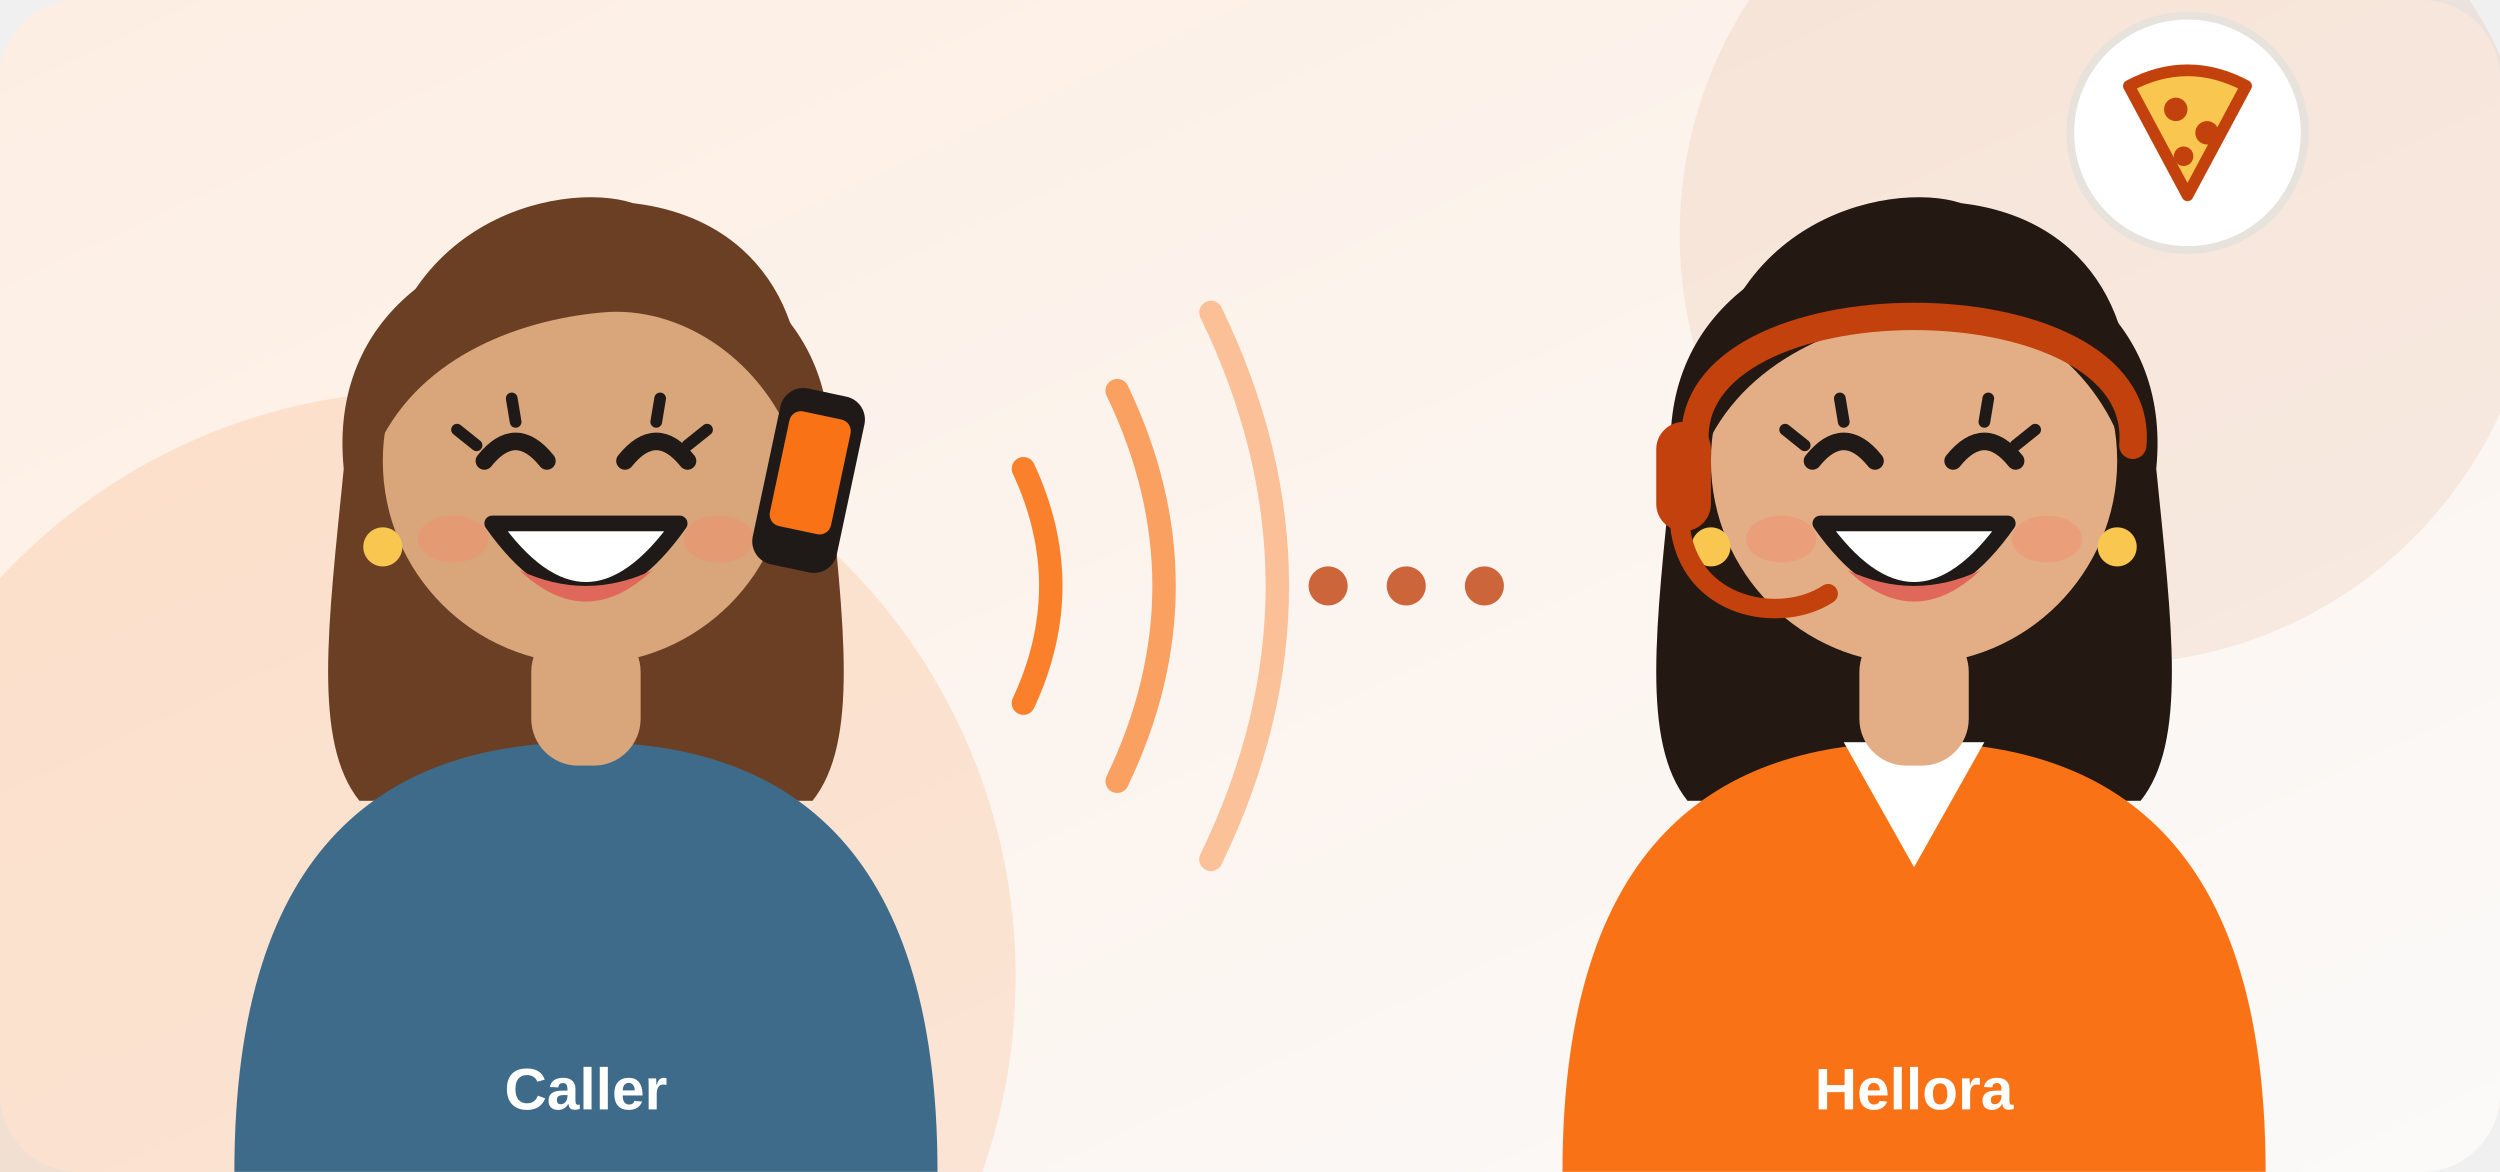
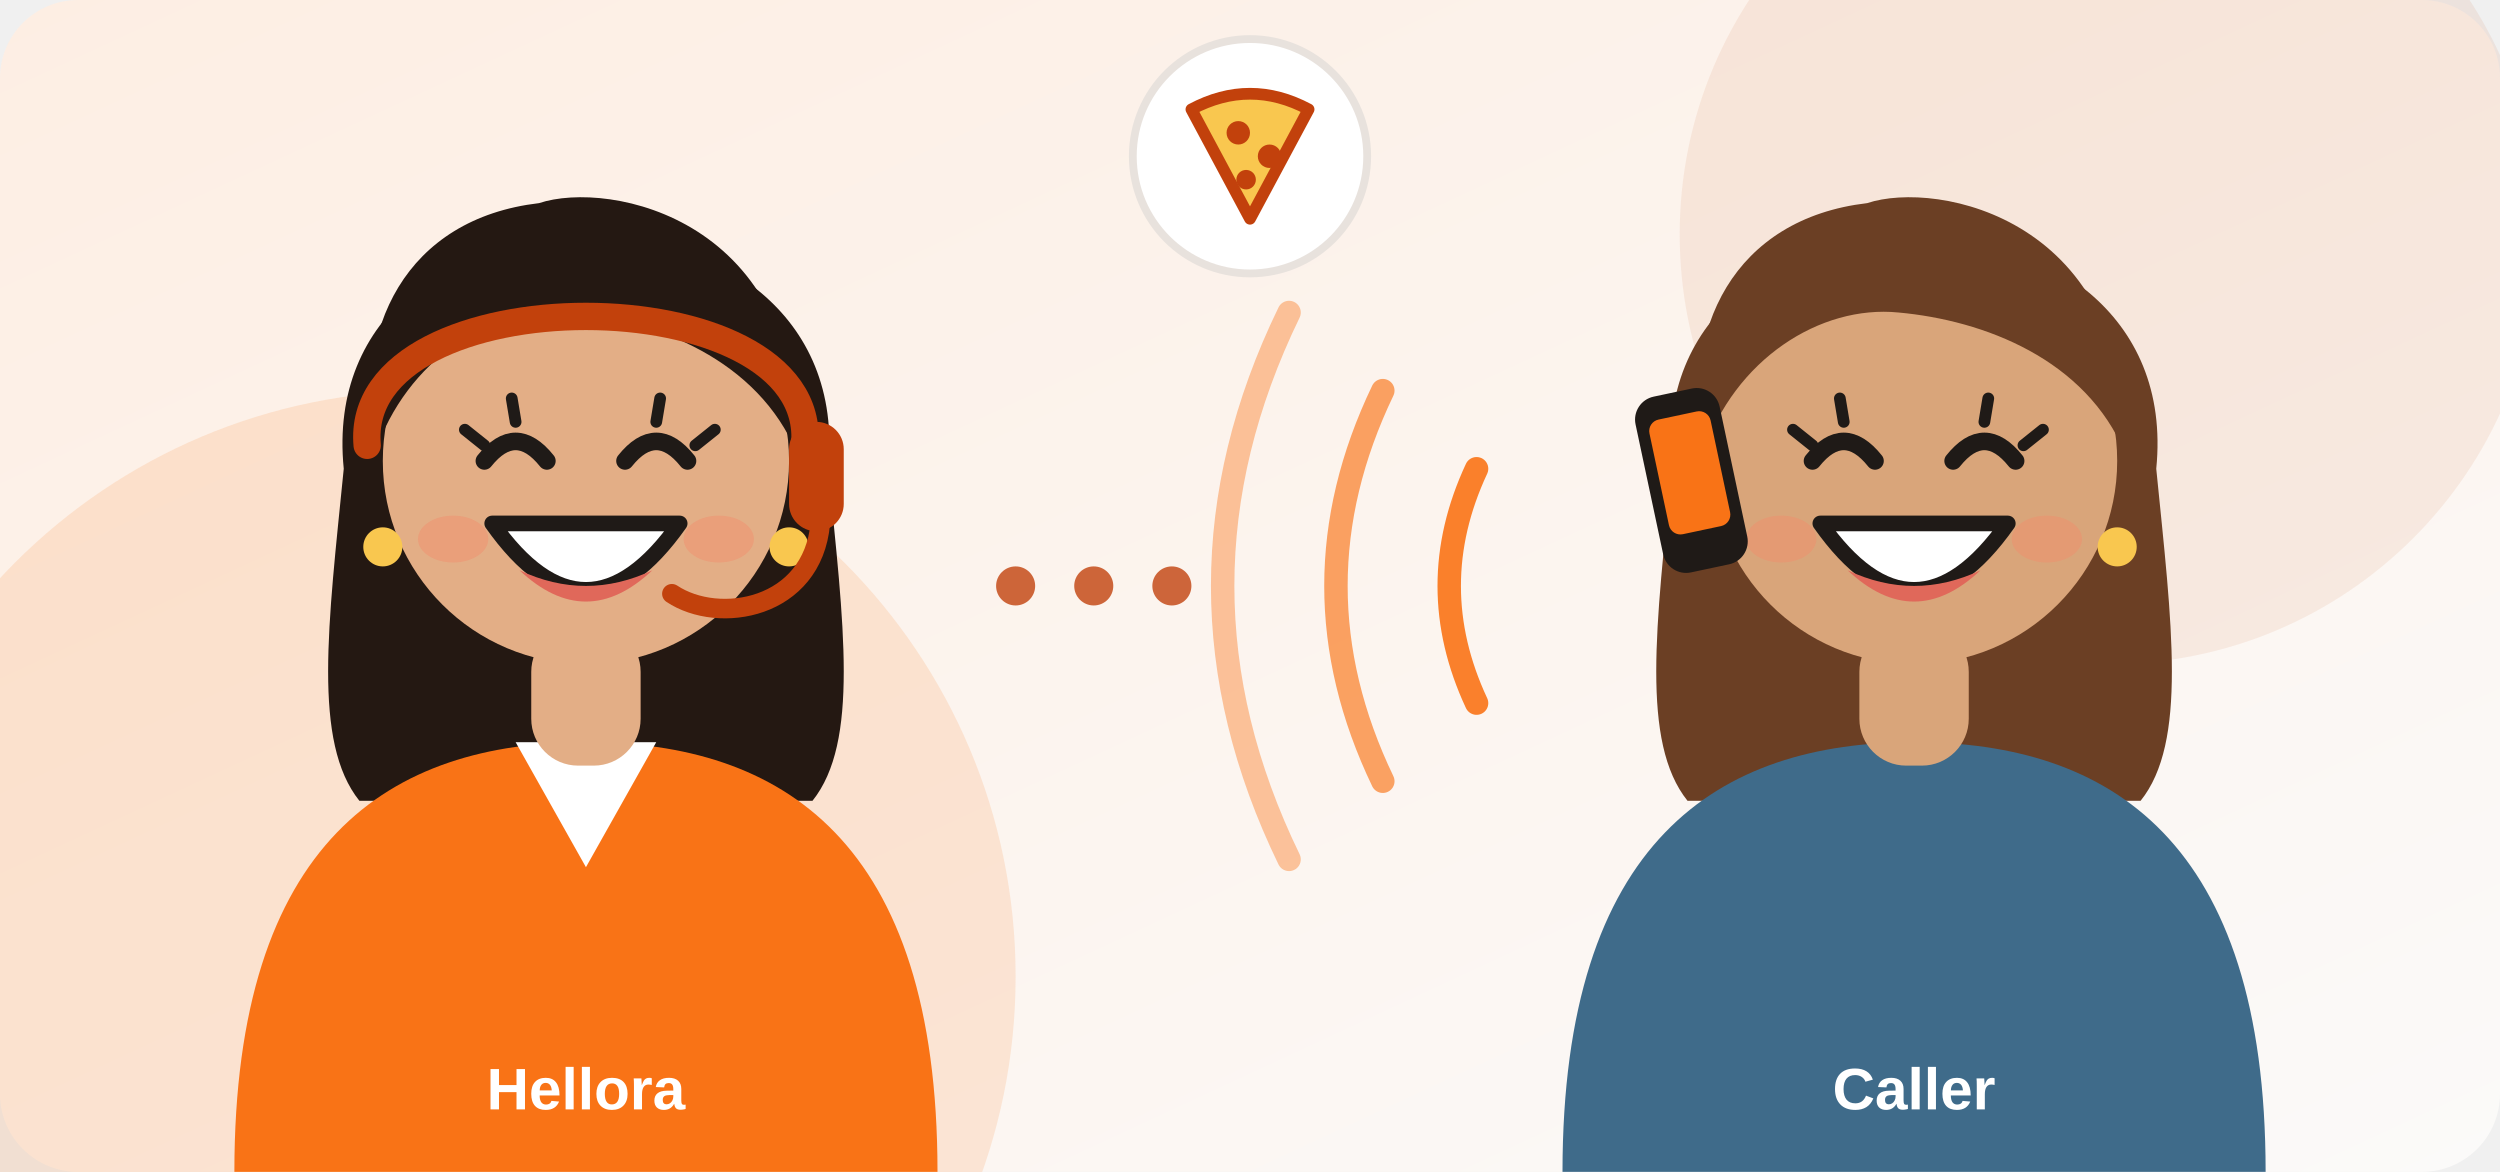
<svg xmlns="http://www.w3.org/2000/svg" viewBox="0 0 640 300" role="img" aria-label="A customer on the phone with the Hellora receptionist">
  <defs>
    <linearGradient id="bg" x1="0" y1="0" x2="1" y2="1">
      <stop offset="0" stop-color="#FDEEE3" />
      <stop offset="1" stop-color="#FBFAF9" />
    </linearGradient>
  </defs>
  <rect width="640" height="300" rx="20" fill="url(#bg)" />
  <circle cx="110" cy="250" r="150" fill="#F9731622" />
  <circle cx="540" cy="60" r="110" fill="#C2410C14" />
-   <g transform="translate(150,0)">
-     <path d="M-62 120 C-70 40 70 40 62 120 C66 160 70 190 58 205 L-58 205 C-70 190 -66 160 -62 120 Z" fill="#6B3F24" />
-     <path d="M-90 300 C-90 215 -50 190 0 190 C50 190 90 215 90 300 Z" fill="#3F6B8A" />
-     <rect x="-14" y="160" width="28" height="36" rx="12" fill="#D9A57A" />
-     <circle cx="0" cy="118" r="52" fill="#D9A57A" />
-     <path d="M-54 116 C-56 56 -6 46 12 52 C46 56 60 84 54 116 C46 92 24 78 4 80 C-18 82 -44 92 -54 116 Z" fill="#6B3F24" />
-     <ellipse cx="-34" cy="138" rx="9" ry="6" fill="#F28B6B" opacity=".45" />
-     <ellipse cx="34" cy="138" rx="9" ry="6" fill="#F28B6B" opacity=".45" />
-     <path d="M-26 118 Q-18 108 -10 118" stroke="#1F1A17" stroke-width="4.5" fill="none" stroke-linecap="round" />
-     <path d="M10 118 Q18 108 26 118" stroke="#1F1A17" stroke-width="4.5" fill="none" stroke-linecap="round" />
-     <path d="M-24 134 Q0 168 24 134 Z" fill="#fff" stroke="#1F1A17" stroke-width="4" stroke-linejoin="round" />
-     <path d="M-17 146 Q0 154 17 146 Q0 162 -17 146 Z" fill="#E0685A" />
-     <path d="M-28 114 l-5 -4 M-18 108 l-1 -6 M26 114 l5 -4 M18 108 l1 -6" stroke="#1F1A17" stroke-width="3" stroke-linecap="round" />
-     <circle cx="-52" cy="140" r="5" fill="#F9C74F" />
-     <circle cx="52" cy="140" r="5" fill="#F9C74F" />
-     <rect x="46" y="100" width="22" height="46" rx="6" fill="#1F1A17" transform="rotate(12 57 123)" />
-     <rect x="49" y="106" width="16" height="30" rx="3" fill="#F97316" transform="rotate(12 57 123)" />
+   <g transform="translate(640,0) scale(-1,1)">
+     <g transform="translate(150,0)">
+       <path d="M-62 120 C-70 40 70 40 62 120 C66 160 70 190 58 205 L-58 205 C-70 190 -66 160 -62 120 Z" fill="#6B3F24" />
+       <path d="M-90 300 C-90 215 -50 190 0 190 C50 190 90 215 90 300 Z" fill="#3F6B8A" />
+       <rect x="-14" y="160" width="28" height="36" rx="12" fill="#D9A57A" />
+       <circle cx="0" cy="118" r="52" fill="#D9A57A" />
+       <path d="M-54 116 C-56 56 -6 46 12 52 C46 56 60 84 54 116 C46 92 24 78 4 80 C-18 82 -44 92 -54 116 Z" fill="#6B3F24" />
+       <ellipse cx="-34" cy="138" rx="9" ry="6" fill="#F28B6B" opacity=".45" />
+       <ellipse cx="34" cy="138" rx="9" ry="6" fill="#F28B6B" opacity=".45" />
+       <path d="M-26 118 Q-18 108 -10 118" stroke="#1F1A17" stroke-width="4.5" fill="none" stroke-linecap="round" />
+       <path d="M10 118 Q18 108 26 118" stroke="#1F1A17" stroke-width="4.5" fill="none" stroke-linecap="round" />
+       <path d="M-24 134 Q0 168 24 134 Z" fill="#fff" stroke="#1F1A17" stroke-width="4" stroke-linejoin="round" />
+       <path d="M-17 146 Q0 154 17 146 Q0 162 -17 146 Z" fill="#E0685A" />
+       <path d="M-28 114 l-5 -4 M-18 108 l-1 -6 M26 114 l5 -4 M18 108 l1 -6" stroke="#1F1A17" stroke-width="3" stroke-linecap="round" />
+       <circle cx="-52" cy="140" r="5" fill="#F9C74F" />
+       <circle cx="52" cy="140" r="5" fill="#F9C74F" />
+       <rect x="46" y="100" width="22" height="46" rx="6" fill="#1F1A17" transform="rotate(12 57 123)" />
+       <rect x="49" y="106" width="16" height="30" rx="3" fill="#F97316" transform="rotate(12 57 123)" />
+     </g>
+     <g transform="translate(490,0)">
+       <path d="M-62 120 C-70 40 70 40 62 120 C66 160 70 190 58 205 L-58 205 C-70 190 -66 160 -62 120 Z" fill="#241812" />
+       <path d="M-90 300 C-90 215 -50 190 0 190 C50 190 90 215 90 300 Z" fill="#F97316" />
+       <path d="M-18 190 L0 222 L18 190 Z" fill="#fff" />
+       <rect x="-14" y="160" width="28" height="36" rx="12" fill="#E3AE86" />
+       <circle cx="0" cy="118" r="52" fill="#E3AE86" />
+       <path d="M-54 116 C-56 56 -6 46 12 52 C46 56 60 84 54 116 C46 92 24 78 4 80 C-18 82 -44 92 -54 116 Z" fill="#241812" />
+       <ellipse cx="-34" cy="138" rx="9" ry="6" fill="#F28B6B" opacity=".45" />
+       <ellipse cx="34" cy="138" rx="9" ry="6" fill="#F28B6B" opacity=".45" />
+       <path d="M-26 118 Q-18 108 -10 118" stroke="#1F1A17" stroke-width="4.5" fill="none" stroke-linecap="round" />
+       <path d="M10 118 Q18 108 26 118" stroke="#1F1A17" stroke-width="4.5" fill="none" stroke-linecap="round" />
+       <path d="M-24 134 Q0 168 24 134 Z" fill="#fff" stroke="#1F1A17" stroke-width="4" stroke-linejoin="round" />
+       <path d="M-17 146 Q0 154 17 146 Q0 162 -17 146 Z" fill="#E0685A" />
+       <path d="M-28 114 l-5 -4 M-18 108 l-1 -6 M26 114 l5 -4 M18 108 l1 -6" stroke="#1F1A17" stroke-width="3" stroke-linecap="round" />
+       <circle cx="-52" cy="140" r="5" fill="#F9C74F" />
+       <circle cx="52" cy="140" r="5" fill="#F9C74F" />
+       <path d="M-56 114 C-60 70 60 70 56 114" stroke="#C2410C" stroke-width="7" fill="none" stroke-linecap="round" />
+       <rect x="-66" y="108" width="14" height="28" rx="7" fill="#C2410C" />
+       <path d="M-60 134 C-58 156 -34 160 -22 152" stroke="#C2410C" stroke-width="5" fill="none" stroke-linecap="round" />
+     </g>
+     <g fill="none" stroke="#F97316" stroke-linecap="round" stroke-width="6">
+       <path d="M262 120 Q276 150 262 180" opacity=".9" />
+       <path d="M286 100 Q310 150 286 200" opacity=".65" />
+       <path d="M310 80 Q344 150 310 220" opacity=".4" />
+     </g>
+     <g fill="#C2410C" opacity=".8">
+       <circle cx="340" cy="150" r="5" />
+       <circle cx="360" cy="150" r="5" />
+       <circle cx="380" cy="150" r="5" />
+     </g>
  </g>
-   <g transform="translate(490,0)">
-     <path d="M-62 120 C-70 40 70 40 62 120 C66 160 70 190 58 205 L-58 205 C-70 190 -66 160 -62 120 Z" fill="#241812" />
-     <path d="M-90 300 C-90 215 -50 190 0 190 C50 190 90 215 90 300 Z" fill="#F97316" />
-     <path d="M-18 190 L0 222 L18 190 Z" fill="#fff" />
-     <rect x="-14" y="160" width="28" height="36" rx="12" fill="#E3AE86" />
-     <circle cx="0" cy="118" r="52" fill="#E3AE86" />
-     <path d="M-54 116 C-56 56 -6 46 12 52 C46 56 60 84 54 116 C46 92 24 78 4 80 C-18 82 -44 92 -54 116 Z" fill="#241812" />
-     <ellipse cx="-34" cy="138" rx="9" ry="6" fill="#F28B6B" opacity=".45" />
-     <ellipse cx="34" cy="138" rx="9" ry="6" fill="#F28B6B" opacity=".45" />
-     <path d="M-26 118 Q-18 108 -10 118" stroke="#1F1A17" stroke-width="4.5" fill="none" stroke-linecap="round" />
-     <path d="M10 118 Q18 108 26 118" stroke="#1F1A17" stroke-width="4.5" fill="none" stroke-linecap="round" />
-     <path d="M-24 134 Q0 168 24 134 Z" fill="#fff" stroke="#1F1A17" stroke-width="4" stroke-linejoin="round" />
-     <path d="M-17 146 Q0 154 17 146 Q0 162 -17 146 Z" fill="#E0685A" />
-     <path d="M-28 114 l-5 -4 M-18 108 l-1 -6 M26 114 l5 -4 M18 108 l1 -6" stroke="#1F1A17" stroke-width="3" stroke-linecap="round" />
-     <circle cx="-52" cy="140" r="5" fill="#F9C74F" />
-     <circle cx="52" cy="140" r="5" fill="#F9C74F" />
-     <path d="M-56 114 C-60 70 60 70 56 114" stroke="#C2410C" stroke-width="7" fill="none" stroke-linecap="round" />
-     <rect x="-66" y="108" width="14" height="28" rx="7" fill="#C2410C" />
-     <path d="M-60 134 C-58 156 -34 160 -22 152" stroke="#C2410C" stroke-width="5" fill="none" stroke-linecap="round" />
-   </g>
-   <g fill="none" stroke="#F97316" stroke-linecap="round" stroke-width="6">
-     <path d="M262 120 Q276 150 262 180" opacity=".9" />
-     <path d="M286 100 Q310 150 286 200" opacity=".65" />
-     <path d="M310 80 Q344 150 310 220" opacity=".4" />
-   </g>
-   <g fill="#C2410C" opacity=".8">
-     <circle cx="340" cy="150" r="5" />
-     <circle cx="360" cy="150" r="5" />
-     <circle cx="380" cy="150" r="5" />
-   </g>
-   <g transform="translate(560,34)">
+   <g transform="translate(320,40)">
    <circle r="30" fill="#fff" stroke="#E8E2DD" stroke-width="2" />
    <path d="M0 16 L-15 -12 Q0 -20 15 -12 Z" fill="#F9C74F" stroke="#C2410C" stroke-width="3" stroke-linejoin="round" />
    <circle cx="-3" cy="-6" r="3" fill="#C2410C" />
    <circle cx="5" cy="0" r="3" fill="#C2410C" />
    <circle cx="-1" cy="6" r="2.5" fill="#C2410C" />
  </g>
  <g font-family="Arial,Helvetica,sans-serif" font-size="15" font-weight="700" fill="#fff">
-     <text x="150" y="284" text-anchor="middle">Caller</text>
-     <text x="490" y="284" text-anchor="middle">Hellora</text>
+     <text x="150" y="284" text-anchor="middle">Hellora</text>
+     <text x="490" y="284" text-anchor="middle">Caller</text>
  </g>
</svg>
